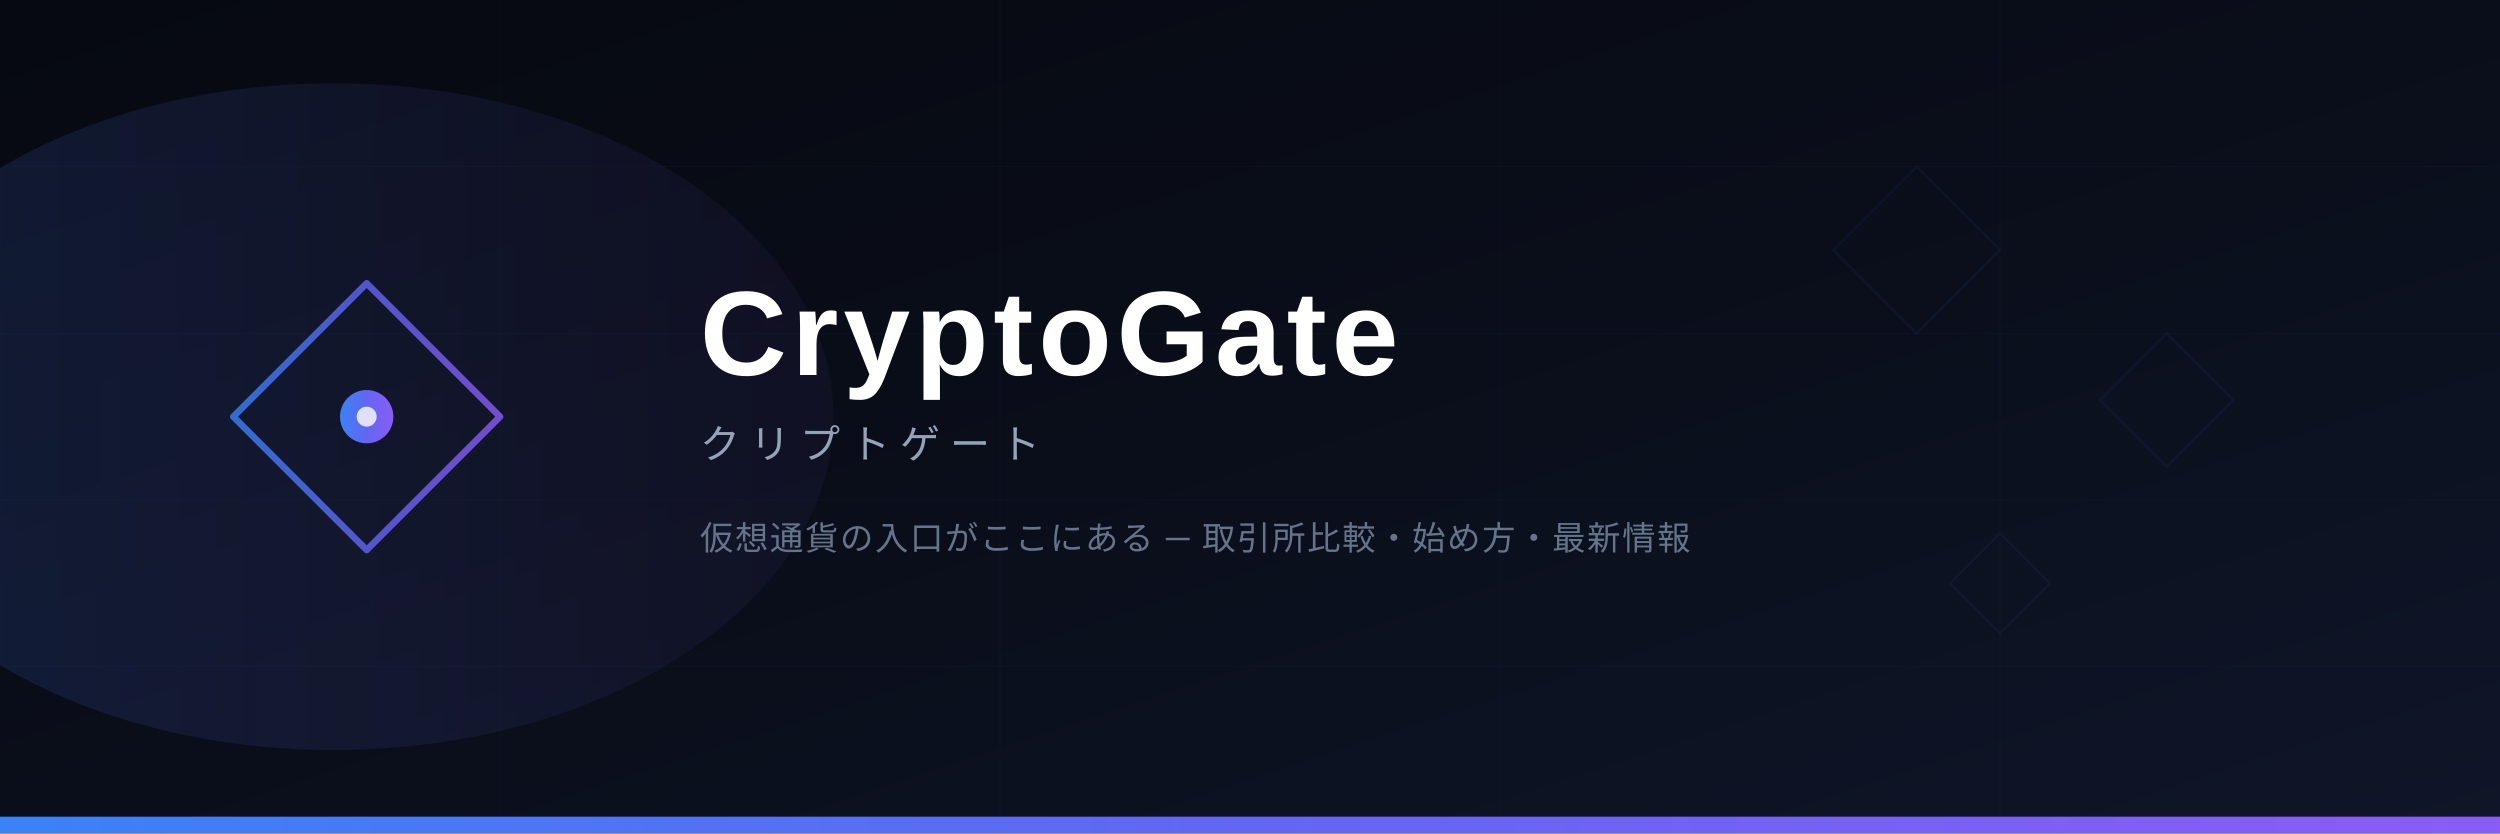
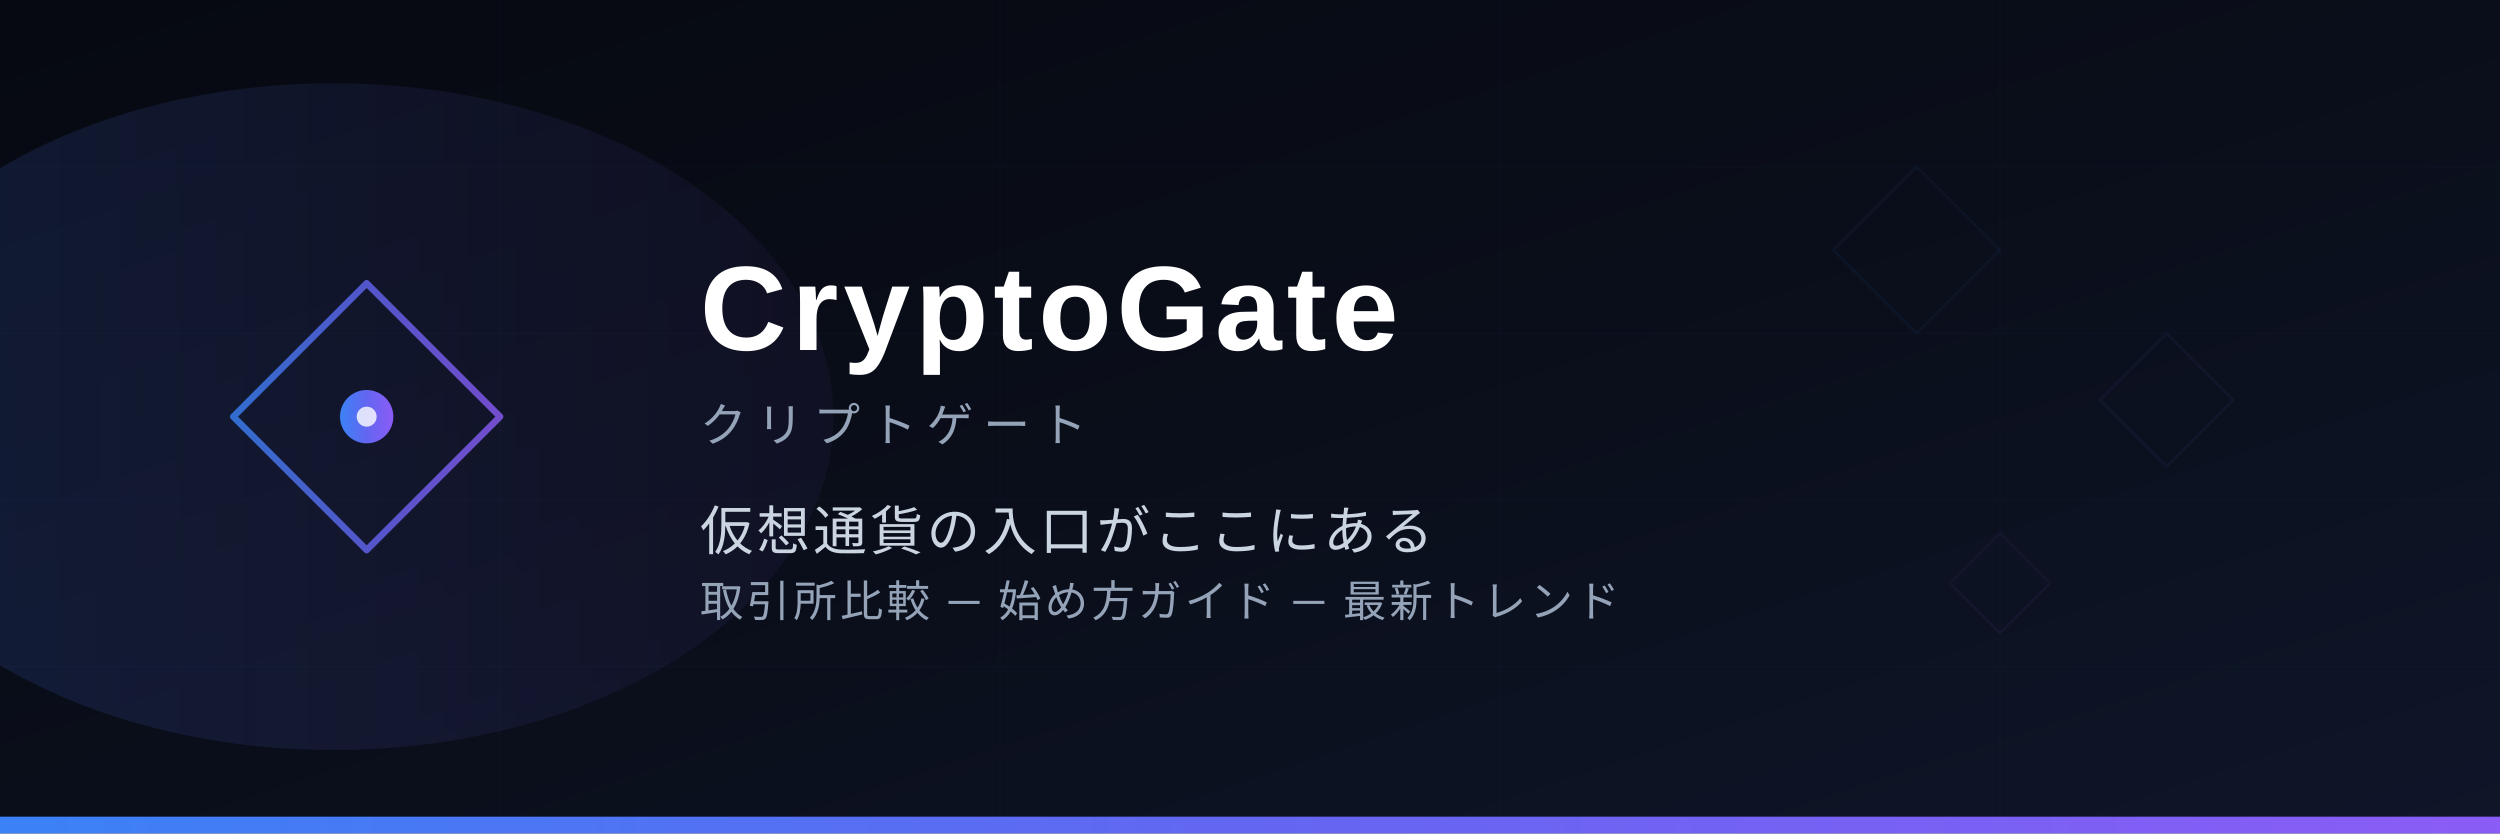
<svg xmlns="http://www.w3.org/2000/svg" viewBox="0 0 1500 500" width="1500" height="500">
  <defs>
    <linearGradient id="bg" x1="0%" y1="0%" x2="100%" y2="100%">
      <stop offset="0%" style="stop-color:#060910" />
      <stop offset="50%" style="stop-color:#0a0e1a" />
      <stop offset="100%" style="stop-color:#0f1629" />
    </linearGradient>
    <linearGradient id="accent" x1="0%" y1="0%" x2="100%" y2="0%">
      <stop offset="0%" style="stop-color:#3b82f6" />
      <stop offset="50%" style="stop-color:#6366f1" />
      <stop offset="100%" style="stop-color:#8b5cf6" />
    </linearGradient>
    <linearGradient id="fade" x1="0%" y1="0%" x2="100%" y2="0%">
      <stop offset="0%" style="stop-color:#3b82f6;stop-opacity:0.15" />
      <stop offset="100%" style="stop-color:#8b5cf6;stop-opacity:0.05" />
    </linearGradient>
  </defs>
  <rect width="1500" height="500" fill="url(#bg)" />
  <g opacity="0.04" stroke="#3b82f6" stroke-width="0.5">
    <line x1="0" y1="100" x2="1500" y2="100" />
    <line x1="0" y1="200" x2="1500" y2="200" />
    <line x1="0" y1="300" x2="1500" y2="300" />
    <line x1="0" y1="400" x2="1500" y2="400" />
    <line x1="300" y1="0" x2="300" y2="500" />
    <line x1="600" y1="0" x2="600" y2="500" />
    <line x1="900" y1="0" x2="900" y2="500" />
    <line x1="1200" y1="0" x2="1200" y2="500" />
  </g>
  <rect x="0" y="490" width="1500" height="10" fill="url(#accent)" />
  <ellipse cx="200" cy="250" rx="300" ry="200" fill="url(#fade)" />
  <g transform="translate(220, 250)">
    <path d="M0 -80 L80 0 L0 80 L-80 0 Z" fill="none" stroke="url(#accent)" stroke-width="4" stroke-linejoin="round" opacity="0.8" />
    <path d="M0 -80 L0 80" stroke="url(#accent)" stroke-width="1" opacity="0.2" />
    <path d="M-80 0 L80 0" stroke="url(#accent)" stroke-width="1" opacity="0.2" />
    <circle cx="0" cy="0" r="16" fill="url(#accent)" />
    <circle cx="0" cy="0" r="6" fill="white" opacity="0.8" />
  </g>
-   <text x="420" y="225" font-family="'SF Pro Display','Helvetica Neue',Arial,sans-serif" font-size="72" font-weight="700" fill="white" letter-spacing="3">CryptoGate</text>
-   <text x="420" y="275" font-family="'SF Pro Display','Helvetica Neue',Arial,sans-serif" font-size="24" fill="#94a3b8" letter-spacing="6">クリプトゲート</text>
-   <text x="420" y="330" font-family="'SF Pro Display','Helvetica Neue',Arial,sans-serif" font-size="20" fill="#64748b" letter-spacing="1">仮想通貨の入口がここにある ─ 取引所比較・始め方・最新情報</text>
+   <text x="420" y="210" font-family="'SF Pro Display','Helvetica Neue',Arial,sans-serif" font-size="72" font-weight="700" fill="white" letter-spacing="3">CryptoGate</text>
+   <text x="420" y="265" font-family="'SF Pro Display','Helvetica Neue',Arial,sans-serif" font-size="28" fill="#94a3b8" letter-spacing="6">クリプトゲート</text>
+   <text x="420" y="330" font-family="'SF Pro Display','Helvetica Neue',Arial,sans-serif" font-size="32" font-weight="500" fill="#cbd5e1" letter-spacing="2">仮想通貨の入口がここにある</text>
+   <text x="420" y="370" font-family="'SF Pro Display','Helvetica Neue',Arial,sans-serif" font-size="26" fill="#94a3b8" letter-spacing="2">取引所比較 ─ 始め方ガイド ─ 最新トレンド</text>
  <g opacity="0.06">
    <path d="M1150 100 L1200 150 L1150 200 L1100 150 Z" fill="none" stroke="#3b82f6" stroke-width="1.5" />
    <path d="M1300 200 L1340 240 L1300 280 L1260 240 Z" fill="none" stroke="#6366f1" stroke-width="1.5" />
    <path d="M1200 320 L1230 350 L1200 380 L1170 350 Z" fill="none" stroke="#8b5cf6" stroke-width="1.5" />
  </g>
</svg>
